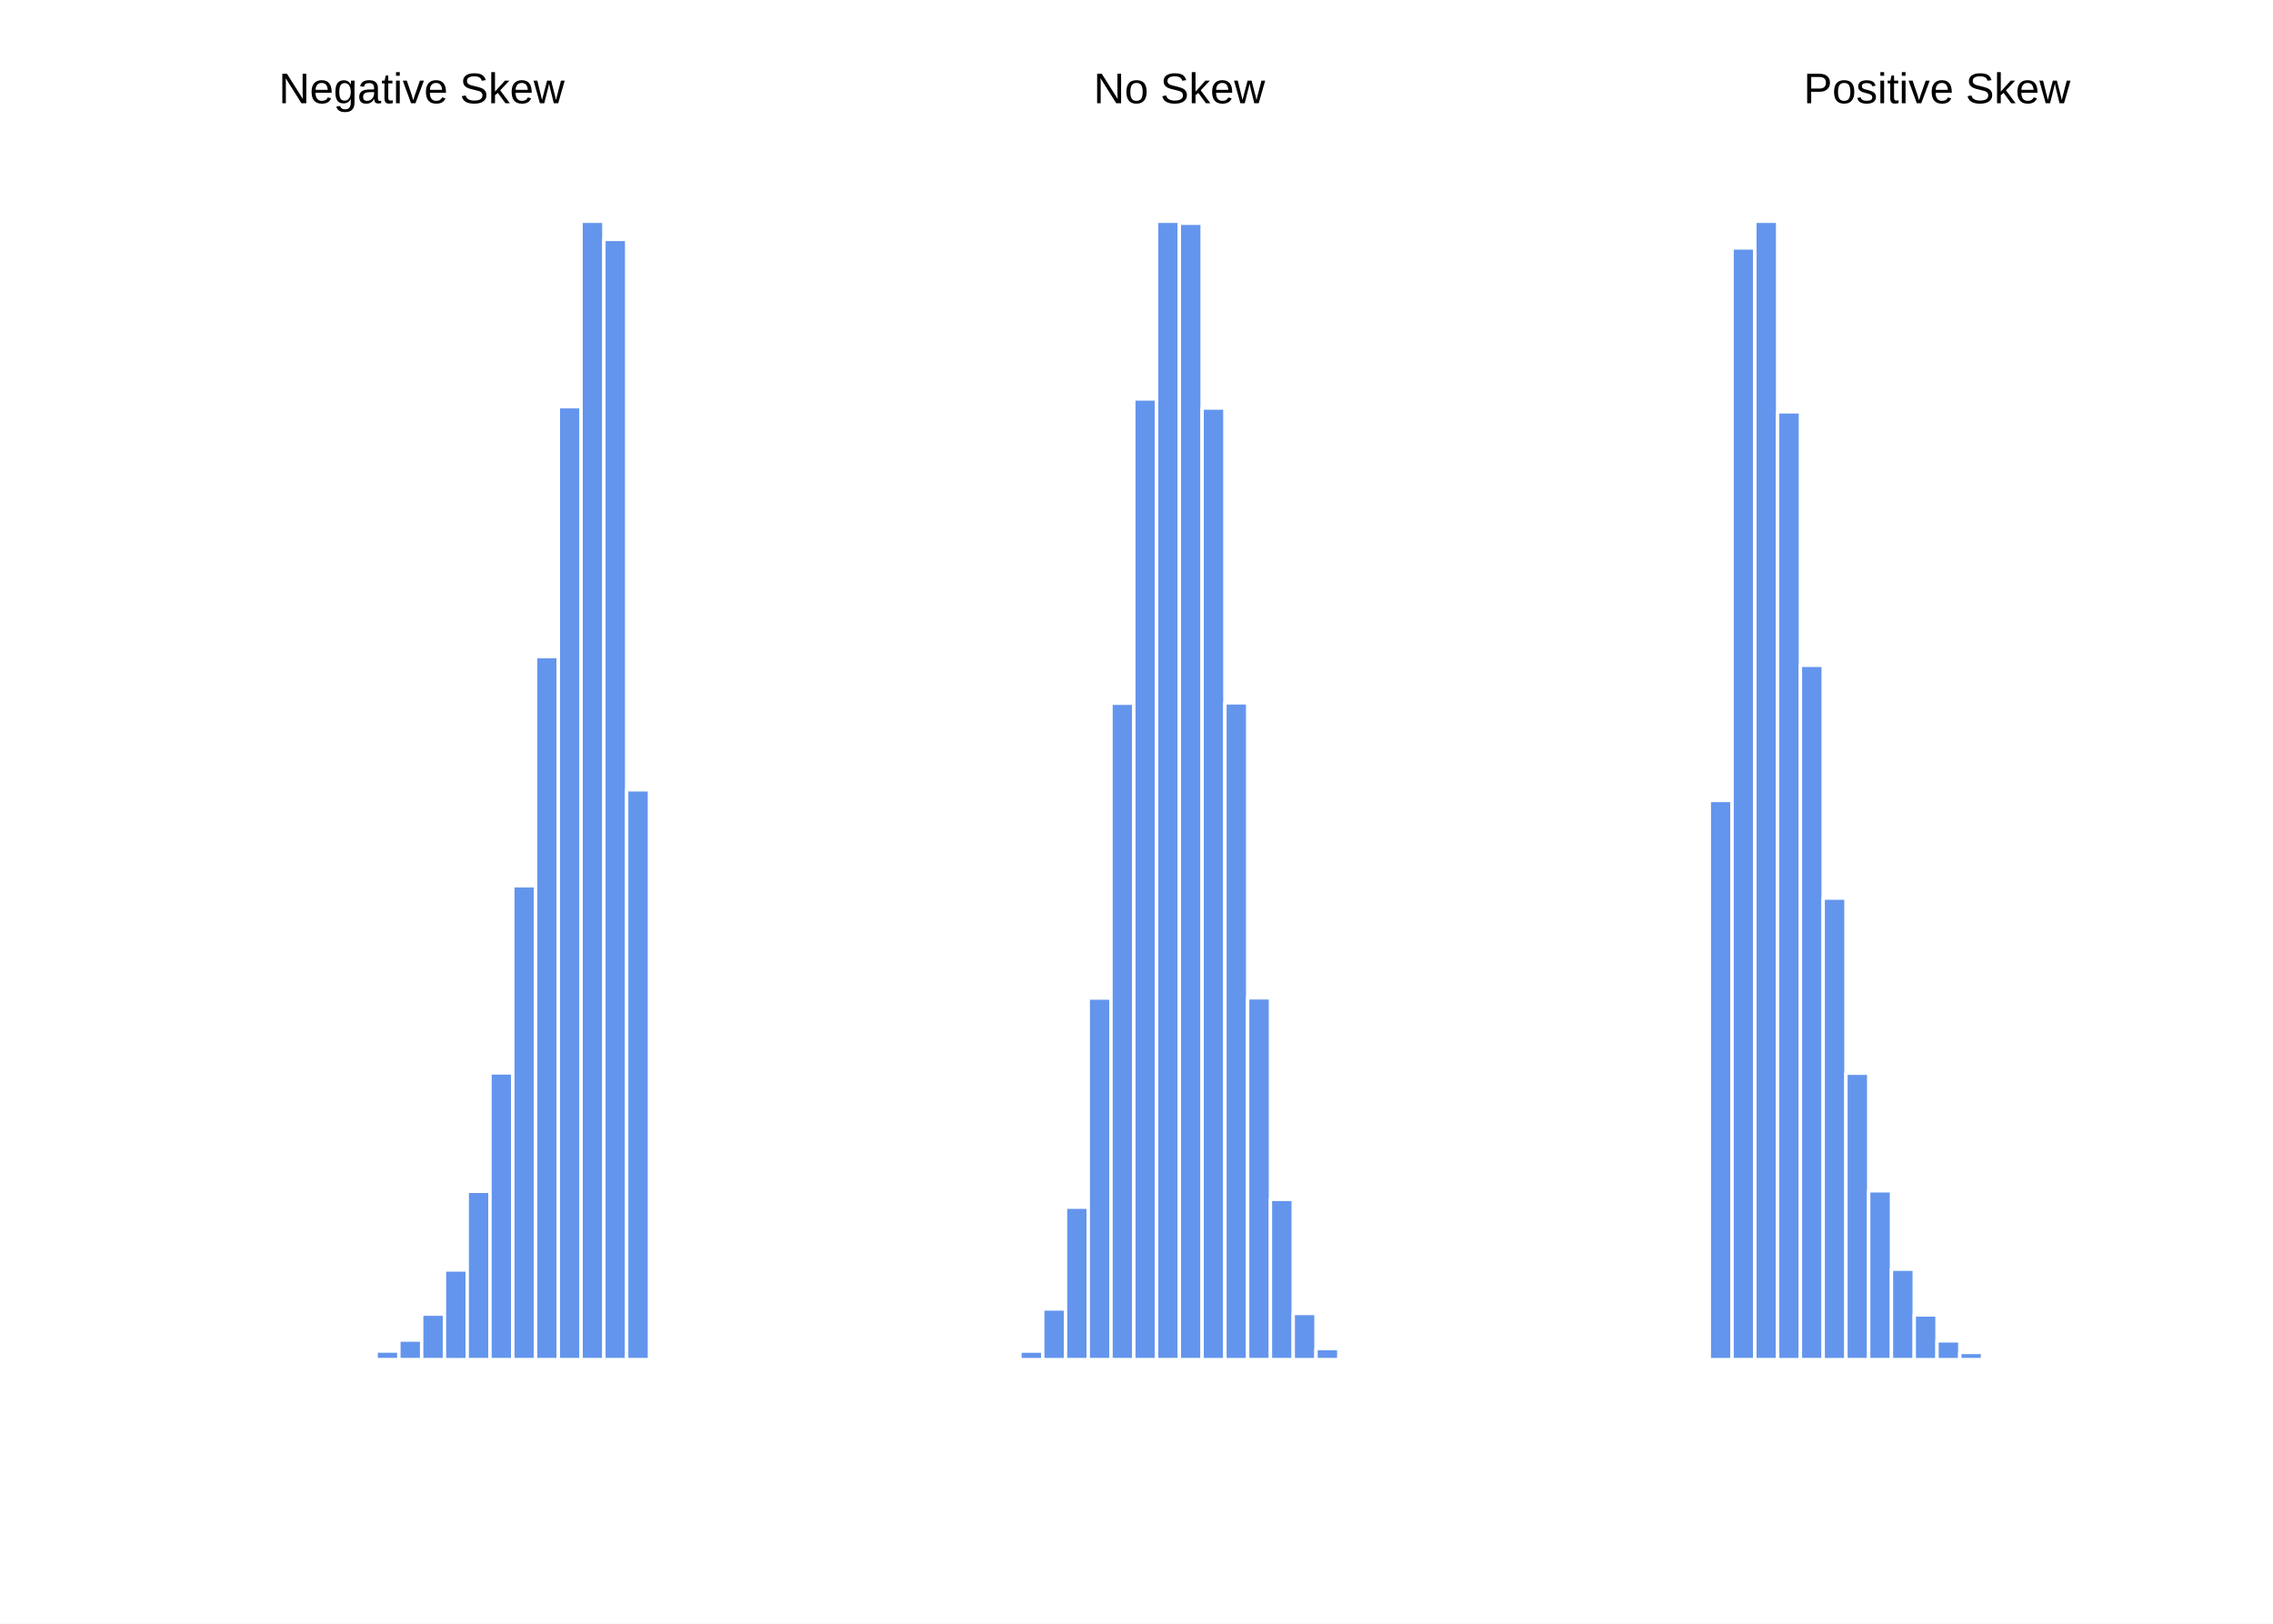
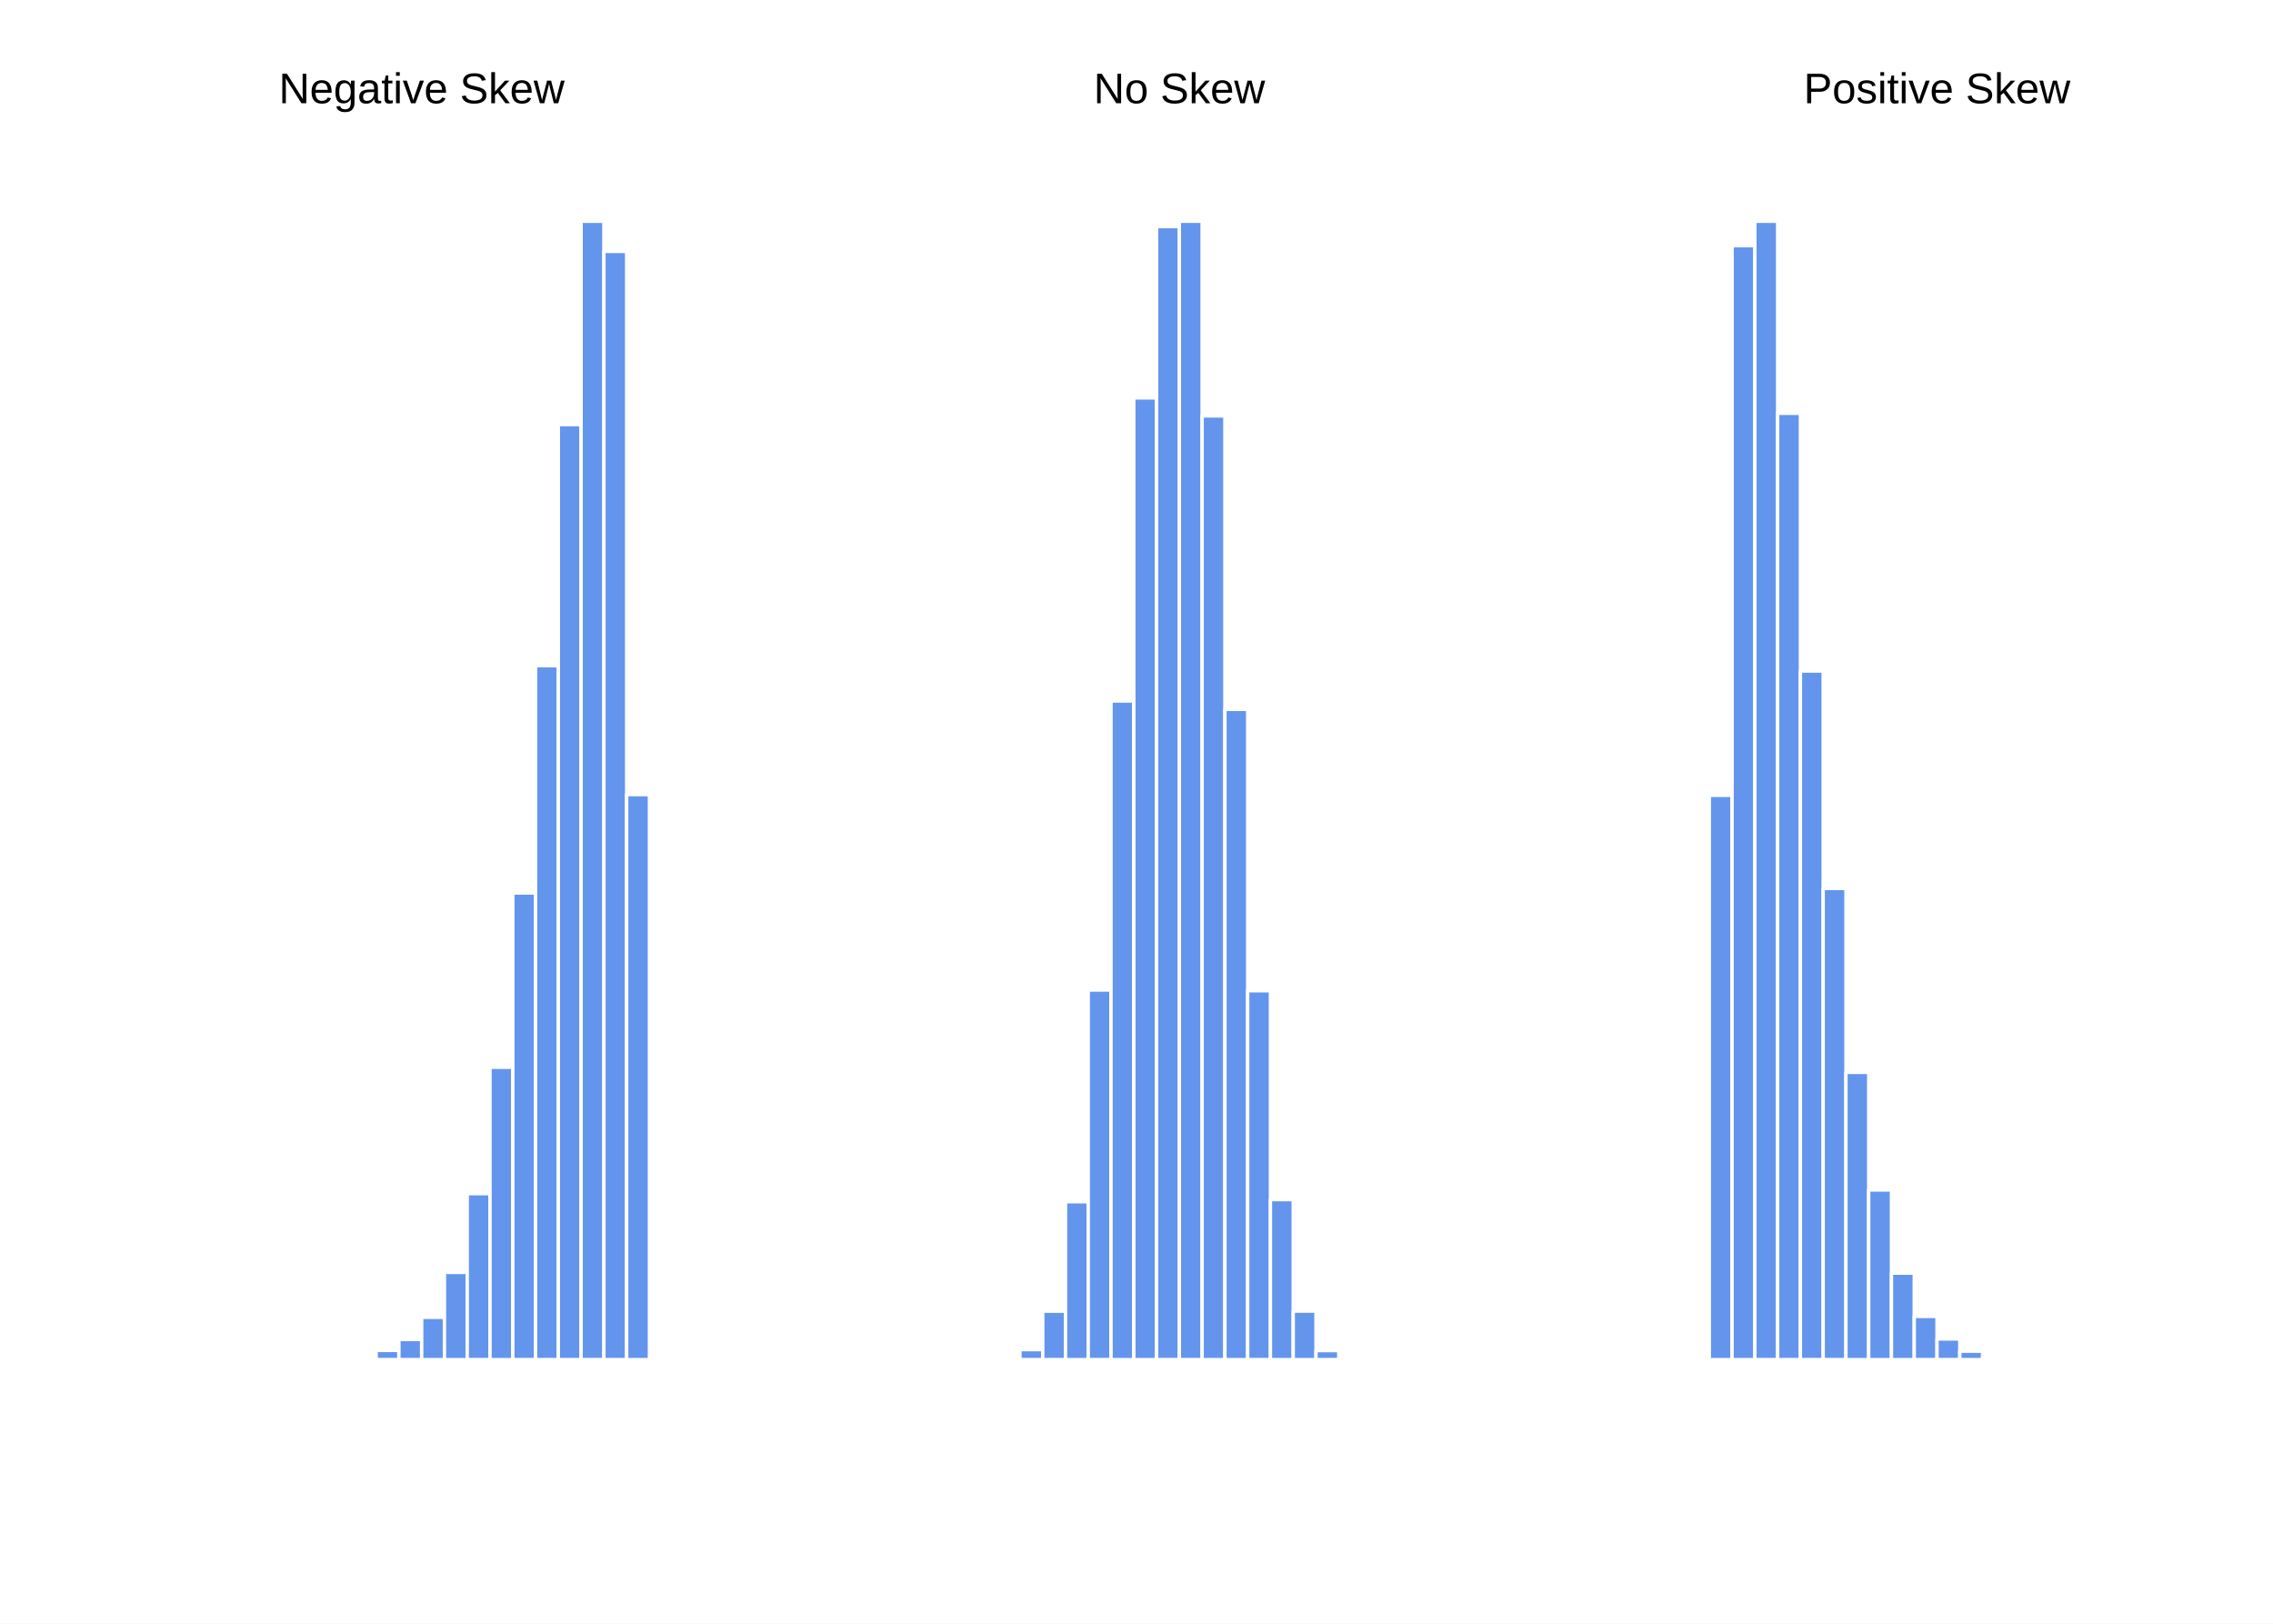
<svg xmlns="http://www.w3.org/2000/svg" class="svglite" width="504.00pt" height="360.00pt" viewBox="0 0 504.00 360.00">
  <defs>
    <style type="text/css">
    .svglite line, .svglite polyline, .svglite polygon, .svglite path, .svglite rect, .svglite circle {
      fill: none;
      stroke: #000000;
      stroke-linecap: round;
      stroke-linejoin: round;
      stroke-miterlimit: 10.00;
    }
    .svglite text {
      white-space: pre;
    }
  </style>
  </defs>
  <rect width="100%" height="100%" style="stroke: none; fill: #FFFFFF;" />
  <defs>
    <clipPath id="cpMC4wMHw1MDQuMDB8MC4wMHwzNjAuMDA=">
      <rect x="0.00" y="0.00" width="504.00" height="360.00" />
    </clipPath>
  </defs>
  <g clip-path="url(#cpMC4wMHw1MDQuMDB8MC4wMHwzNjAuMDA=)">
</g>
  <defs>
    <clipPath id="cpMzguOTd8MTQ4LjA0fDM4Ljk3fDMxMS41Mw==">
      <rect x="38.97" y="38.97" width="109.08" height="272.56" />
    </clipPath>
  </defs>
  <g clip-path="url(#cpMzguOTd8MTQ4LjA0fDM4Ljk3fDMxMS41Mw==)">
</g>
  <defs>
    <clipPath id="cpMC4wMHwxNjguMDB8MC4wMHwzNjAuMDA=">
      <rect x="0.00" y="0.00" width="168.00" height="360.00" />
    </clipPath>
  </defs>
  <g clip-path="url(#cpMC4wMHwxNjguMDB8MC4wMHwzNjAuMDA=)">
    <text x="93.50" y="22.89" text-anchor="middle" style="font-size: 9.50px; font-family: &quot;Arial&quot;;" textLength="63.38px" lengthAdjust="spacingAndGlyphs">Negative Skew</text>
  </g>
  <g clip-path="url(#cpMzguOTd8MTQ4LjA0fDM4Ljk3fDMxMS41Mw==)">
    <rect x="43.01" y="301.43" width="5.05" height="0.00" style="stroke-width: 0.75; stroke: #FFFFFF; fill: #6495ED;" />
    <rect x="48.06" y="301.43" width="5.05" height="0.00" style="stroke-width: 0.75; stroke: #FFFFFF; fill: #6495ED;" />
    <rect x="53.11" y="301.43" width="5.05" height="0.00" style="stroke-width: 0.75; stroke: #FFFFFF; fill: #6495ED;" />
    <rect x="58.16" y="301.43" width="5.05" height="0.00" style="stroke-width: 0.75; stroke: #FFFFFF; fill: #6495ED;" />
    <rect x="63.21" y="301.42" width="5.05" height="0.012" style="stroke-width: 0.75; stroke: #FFFFFF; fill: #6495ED;" />
-     <rect x="68.26" y="301.39" width="5.05" height="0.049" style="stroke-width: 0.75; stroke: #FFFFFF; fill: #6495ED;" />
-     <rect x="73.30" y="301.22" width="5.05" height="0.21" style="stroke-width: 0.75; stroke: #FFFFFF; fill: #6495ED;" />
-     <rect x="78.35" y="300.82" width="5.05" height="0.62" style="stroke-width: 0.75; stroke: #FFFFFF; fill: #6495ED;" />
-     <rect x="83.40" y="299.54" width="5.05" height="1.89" style="stroke-width: 0.75; stroke: #FFFFFF; fill: #6495ED;" />
-     <rect x="88.45" y="297.10" width="5.05" height="4.33" style="stroke-width: 0.75; stroke: #FFFFFF; fill: #6495ED;" />
-     <rect x="93.50" y="291.36" width="5.05" height="10.07" style="stroke-width: 0.75; stroke: #FFFFFF; fill: #6495ED;" />
-     <rect x="98.55" y="281.57" width="5.05" height="19.87" style="stroke-width: 0.75; stroke: #FFFFFF; fill: #6495ED;" />
-     <rect x="103.60" y="264.12" width="5.05" height="37.31" style="stroke-width: 0.75; stroke: #FFFFFF; fill: #6495ED;" />
-     <rect x="108.65" y="237.88" width="5.05" height="63.55" style="stroke-width: 0.75; stroke: #FFFFFF; fill: #6495ED;" />
-     <rect x="113.70" y="196.39" width="5.05" height="105.04" style="stroke-width: 0.75; stroke: #FFFFFF; fill: #6495ED;" />
-     <rect x="118.75" y="145.58" width="5.05" height="155.85" style="stroke-width: 0.75; stroke: #FFFFFF; fill: #6495ED;" />
-     <rect x="123.80" y="90.17" width="5.05" height="211.26" style="stroke-width: 0.75; stroke: #FFFFFF; fill: #6495ED;" />
+     <rect x="68.26" y="301.36" width="5.05" height="0.074" style="stroke-width: 0.75; stroke: #FFFFFF; fill: #6495ED;" />
+     <rect x="73.30" y="301.23" width="5.05" height="0.21" style="stroke-width: 0.75; stroke: #FFFFFF; fill: #6495ED;" />
+     <rect x="78.35" y="300.74" width="5.05" height="0.70" style="stroke-width: 0.75; stroke: #FFFFFF; fill: #6495ED;" />
+     <rect x="83.40" y="299.41" width="5.05" height="2.02" style="stroke-width: 0.75; stroke: #FFFFFF; fill: #6495ED;" />
+     <rect x="88.45" y="296.97" width="5.05" height="4.46" style="stroke-width: 0.75; stroke: #FFFFFF; fill: #6495ED;" />
+     <rect x="93.50" y="292.06" width="5.05" height="9.38" style="stroke-width: 0.75; stroke: #FFFFFF; fill: #6495ED;" />
+     <rect x="98.55" y="282.11" width="5.05" height="19.33" style="stroke-width: 0.75; stroke: #FFFFFF; fill: #6495ED;" />
+     <rect x="103.60" y="264.65" width="5.05" height="36.78" style="stroke-width: 0.75; stroke: #FFFFFF; fill: #6495ED;" />
+     <rect x="108.65" y="236.62" width="5.05" height="64.82" style="stroke-width: 0.75; stroke: #FFFFFF; fill: #6495ED;" />
+     <rect x="113.70" y="197.98" width="5.05" height="103.45" style="stroke-width: 0.75; stroke: #FFFFFF; fill: #6495ED;" />
+     <rect x="118.75" y="147.58" width="5.05" height="153.85" style="stroke-width: 0.75; stroke: #FFFFFF; fill: #6495ED;" />
+     <rect x="123.80" y="94.14" width="5.05" height="207.29" style="stroke-width: 0.75; stroke: #FFFFFF; fill: #6495ED;" />
    <rect x="128.85" y="49.06" width="5.05" height="252.37" style="stroke-width: 0.75; stroke: #FFFFFF; fill: #6495ED;" />
-     <rect x="133.90" y="53.08" width="5.05" height="248.35" style="stroke-width: 0.75; stroke: #FFFFFF; fill: #6495ED;" />
-     <rect x="138.95" y="175.11" width="5.05" height="126.32" style="stroke-width: 0.75; stroke: #FFFFFF; fill: #6495ED;" />
+     <rect x="133.90" y="55.74" width="5.05" height="245.69" style="stroke-width: 0.75; stroke: #FFFFFF; fill: #6495ED;" />
+     <rect x="138.95" y="176.17" width="5.05" height="125.27" style="stroke-width: 0.75; stroke: #FFFFFF; fill: #6495ED;" />
  </g>
  <defs>
    <clipPath id="cpMjA2Ljk3fDMxNi4wNHwzOC45N3wzMTEuNTM=">
      <rect x="206.97" y="38.97" width="109.08" height="272.56" />
    </clipPath>
  </defs>
  <g clip-path="url(#cpMjA2Ljk3fDMxNi4wNHwzOC45N3wzMTEuNTM=)">
</g>
  <defs>
    <clipPath id="cpMTY4LjAwfDMzNi4wMHwwLjAwfDM2MC4wMA==">
      <rect x="168.00" y="0.00" width="168.00" height="360.00" />
    </clipPath>
  </defs>
  <g clip-path="url(#cpMTY4LjAwfDMzNi4wMHwwLjAwfDM2MC4wMA==)">
    <text x="261.50" y="22.89" text-anchor="middle" style="font-size: 9.50px; font-family: &quot;Arial&quot;;" textLength="38.02px" lengthAdjust="spacingAndGlyphs">No Skew</text>
  </g>
  <g clip-path="url(#cpMjA2Ljk3fDMxNi4wNHwzOC45N3wzMTEuNTM=)">
    <rect x="211.01" y="301.43" width="5.05" height="0.00" style="stroke-width: 0.75; stroke: #FFFFFF; fill: #6495ED;" />
    <rect x="216.06" y="301.43" width="5.05" height="0.00" style="stroke-width: 0.75; stroke: #FFFFFF; fill: #6495ED;" />
-     <rect x="221.11" y="301.18" width="5.05" height="0.25" style="stroke-width: 0.75; stroke: #FFFFFF; fill: #6495ED;" />
-     <rect x="226.16" y="299.55" width="5.05" height="1.89" style="stroke-width: 0.75; stroke: #FFFFFF; fill: #6495ED;" />
-     <rect x="231.21" y="290.21" width="5.05" height="11.23" style="stroke-width: 0.75; stroke: #FFFFFF; fill: #6495ED;" />
-     <rect x="236.26" y="267.65" width="5.05" height="33.78" style="stroke-width: 0.75; stroke: #FFFFFF; fill: #6495ED;" />
-     <rect x="241.30" y="221.28" width="5.05" height="80.15" style="stroke-width: 0.75; stroke: #FFFFFF; fill: #6495ED;" />
-     <rect x="246.35" y="155.90" width="5.05" height="145.53" style="stroke-width: 0.75; stroke: #FFFFFF; fill: #6495ED;" />
-     <rect x="251.40" y="88.45" width="5.05" height="212.98" style="stroke-width: 0.75; stroke: #FFFFFF; fill: #6495ED;" />
-     <rect x="256.45" y="49.06" width="5.05" height="252.37" style="stroke-width: 0.75; stroke: #FFFFFF; fill: #6495ED;" />
-     <rect x="261.50" y="49.50" width="5.05" height="251.93" style="stroke-width: 0.75; stroke: #FFFFFF; fill: #6495ED;" />
-     <rect x="266.55" y="90.46" width="5.05" height="210.98" style="stroke-width: 0.75; stroke: #FFFFFF; fill: #6495ED;" />
-     <rect x="271.60" y="155.83" width="5.05" height="145.61" style="stroke-width: 0.75; stroke: #FFFFFF; fill: #6495ED;" />
-     <rect x="276.65" y="221.22" width="5.05" height="80.21" style="stroke-width: 0.75; stroke: #FFFFFF; fill: #6495ED;" />
-     <rect x="281.70" y="265.91" width="5.05" height="35.52" style="stroke-width: 0.75; stroke: #FFFFFF; fill: #6495ED;" />
-     <rect x="286.75" y="291.20" width="5.05" height="10.24" style="stroke-width: 0.75; stroke: #FFFFFF; fill: #6495ED;" />
-     <rect x="291.80" y="299.00" width="5.05" height="2.43" style="stroke-width: 0.75; stroke: #FFFFFF; fill: #6495ED;" />
-     <rect x="296.85" y="301.29" width="5.05" height="0.15" style="stroke-width: 0.75; stroke: #FFFFFF; fill: #6495ED;" />
+     <rect x="221.11" y="301.10" width="5.05" height="0.34" style="stroke-width: 0.75; stroke: #FFFFFF; fill: #6495ED;" />
+     <rect x="226.16" y="299.23" width="5.05" height="2.20" style="stroke-width: 0.75; stroke: #FFFFFF; fill: #6495ED;" />
+     <rect x="231.21" y="290.71" width="5.05" height="10.72" style="stroke-width: 0.75; stroke: #FFFFFF; fill: #6495ED;" />
+     <rect x="236.26" y="266.43" width="5.05" height="35.01" style="stroke-width: 0.75; stroke: #FFFFFF; fill: #6495ED;" />
+     <rect x="241.30" y="219.50" width="5.05" height="81.93" style="stroke-width: 0.75; stroke: #FFFFFF; fill: #6495ED;" />
+     <rect x="246.35" y="155.42" width="5.05" height="146.02" style="stroke-width: 0.75; stroke: #FFFFFF; fill: #6495ED;" />
+     <rect x="251.40" y="88.22" width="5.05" height="213.22" style="stroke-width: 0.75; stroke: #FFFFFF; fill: #6495ED;" />
+     <rect x="256.45" y="50.24" width="5.05" height="251.19" style="stroke-width: 0.75; stroke: #FFFFFF; fill: #6495ED;" />
+     <rect x="261.50" y="49.06" width="5.05" height="252.37" style="stroke-width: 0.75; stroke: #FFFFFF; fill: #6495ED;" />
+     <rect x="266.55" y="92.21" width="5.05" height="209.23" style="stroke-width: 0.75; stroke: #FFFFFF; fill: #6495ED;" />
+     <rect x="271.60" y="157.28" width="5.05" height="144.16" style="stroke-width: 0.75; stroke: #FFFFFF; fill: #6495ED;" />
+     <rect x="276.65" y="219.66" width="5.05" height="81.77" style="stroke-width: 0.75; stroke: #FFFFFF; fill: #6495ED;" />
+     <rect x="281.70" y="265.97" width="5.05" height="35.47" style="stroke-width: 0.75; stroke: #FFFFFF; fill: #6495ED;" />
+     <rect x="286.75" y="290.69" width="5.05" height="10.75" style="stroke-width: 0.75; stroke: #FFFFFF; fill: #6495ED;" />
+     <rect x="291.80" y="299.44" width="5.05" height="1.99" style="stroke-width: 0.75; stroke: #FFFFFF; fill: #6495ED;" />
+     <rect x="296.85" y="301.24" width="5.05" height="0.19" style="stroke-width: 0.75; stroke: #FFFFFF; fill: #6495ED;" />
    <rect x="301.90" y="301.43" width="5.05" height="0.00" style="stroke-width: 0.75; stroke: #FFFFFF; fill: #6495ED;" />
    <rect x="306.95" y="301.43" width="5.05" height="0.00" style="stroke-width: 0.75; stroke: #FFFFFF; fill: #6495ED;" />
  </g>
  <defs>
    <clipPath id="cpMzc0Ljk3fDQ4NC4wNHwzOC45N3wzMTEuNTM=">
      <rect x="374.97" y="38.97" width="109.08" height="272.56" />
    </clipPath>
  </defs>
  <g clip-path="url(#cpMzc0Ljk3fDQ4NC4wNHwzOC45N3wzMTEuNTM=)">
</g>
  <defs>
    <clipPath id="cpMzM2LjAwfDUwNC4wMHwwLjAwfDM2MC4wMA==">
      <rect x="336.00" y="0.00" width="168.00" height="360.00" />
    </clipPath>
  </defs>
  <g clip-path="url(#cpMzM2LjAwfDUwNC4wMHwwLjAwfDM2MC4wMA==)">
    <text x="429.50" y="22.89" text-anchor="middle" style="font-size: 9.50px; font-family: &quot;Arial&quot;;" textLength="59.15px" lengthAdjust="spacingAndGlyphs">Positive Skew</text>
  </g>
  <g clip-path="url(#cpMzc0Ljk3fDQ4NC4wNHwzOC45N3wzMTEuNTM=)">
-     <rect x="379.01" y="177.46" width="5.05" height="123.98" style="stroke-width: 0.75; stroke: #FFFFFF; fill: #6495ED;" />
-     <rect x="384.06" y="54.97" width="5.05" height="246.46" style="stroke-width: 0.75; stroke: #FFFFFF; fill: #6495ED;" />
+     <rect x="379.01" y="176.33" width="5.05" height="125.11" style="stroke-width: 0.75; stroke: #FFFFFF; fill: #6495ED;" />
+     <rect x="384.06" y="54.47" width="5.05" height="246.97" style="stroke-width: 0.75; stroke: #FFFFFF; fill: #6495ED;" />
    <rect x="389.11" y="49.06" width="5.05" height="252.37" style="stroke-width: 0.75; stroke: #FFFFFF; fill: #6495ED;" />
-     <rect x="394.16" y="91.31" width="5.05" height="210.13" style="stroke-width: 0.75; stroke: #FFFFFF; fill: #6495ED;" />
-     <rect x="399.21" y="147.51" width="5.05" height="153.92" style="stroke-width: 0.75; stroke: #FFFFFF; fill: #6495ED;" />
-     <rect x="404.26" y="199.11" width="5.05" height="102.33" style="stroke-width: 0.75; stroke: #FFFFFF; fill: #6495ED;" />
-     <rect x="409.30" y="237.94" width="5.05" height="63.49" style="stroke-width: 0.75; stroke: #FFFFFF; fill: #6495ED;" />
-     <rect x="414.35" y="264.02" width="5.05" height="37.41" style="stroke-width: 0.75; stroke: #FFFFFF; fill: #6495ED;" />
-     <rect x="419.40" y="281.40" width="5.05" height="20.03" style="stroke-width: 0.75; stroke: #FFFFFF; fill: #6495ED;" />
-     <rect x="424.45" y="291.54" width="5.05" height="9.90" style="stroke-width: 0.75; stroke: #FFFFFF; fill: #6495ED;" />
-     <rect x="429.50" y="297.28" width="5.05" height="4.16" style="stroke-width: 0.75; stroke: #FFFFFF; fill: #6495ED;" />
-     <rect x="434.55" y="299.85" width="5.05" height="1.58" style="stroke-width: 0.75; stroke: #FFFFFF; fill: #6495ED;" />
-     <rect x="439.60" y="300.77" width="5.05" height="0.66" style="stroke-width: 0.75; stroke: #FFFFFF; fill: #6495ED;" />
-     <rect x="444.65" y="301.25" width="5.05" height="0.18" style="stroke-width: 0.75; stroke: #FFFFFF; fill: #6495ED;" />
-     <rect x="449.70" y="301.40" width="5.05" height="0.037" style="stroke-width: 0.75; stroke: #FFFFFF; fill: #6495ED;" />
-     <rect x="454.75" y="301.42" width="5.05" height="0.012" style="stroke-width: 0.75; stroke: #FFFFFF; fill: #6495ED;" />
-     <rect x="459.80" y="301.43" width="5.05" height="0.00" style="stroke-width: 0.75; stroke: #FFFFFF; fill: #6495ED;" />
+     <rect x="394.16" y="91.63" width="5.05" height="209.80" style="stroke-width: 0.75; stroke: #FFFFFF; fill: #6495ED;" />
+     <rect x="399.21" y="148.78" width="5.05" height="152.65" style="stroke-width: 0.75; stroke: #FFFFFF; fill: #6495ED;" />
+     <rect x="404.26" y="196.98" width="5.05" height="104.45" style="stroke-width: 0.75; stroke: #FFFFFF; fill: #6495ED;" />
+     <rect x="409.30" y="237.76" width="5.05" height="63.68" style="stroke-width: 0.75; stroke: #FFFFFF; fill: #6495ED;" />
+     <rect x="414.35" y="263.83" width="5.05" height="37.61" style="stroke-width: 0.75; stroke: #FFFFFF; fill: #6495ED;" />
+     <rect x="419.40" y="282.27" width="5.05" height="19.17" style="stroke-width: 0.75; stroke: #FFFFFF; fill: #6495ED;" />
+     <rect x="424.45" y="291.86" width="5.05" height="9.57" style="stroke-width: 0.75; stroke: #FFFFFF; fill: #6495ED;" />
+     <rect x="429.50" y="296.86" width="5.05" height="4.57" style="stroke-width: 0.75; stroke: #FFFFFF; fill: #6495ED;" />
+     <rect x="434.55" y="299.58" width="5.05" height="1.86" style="stroke-width: 0.75; stroke: #FFFFFF; fill: #6495ED;" />
+     <rect x="439.60" y="300.86" width="5.05" height="0.58" style="stroke-width: 0.75; stroke: #FFFFFF; fill: #6495ED;" />
+     <rect x="444.65" y="301.31" width="5.05" height="0.12" style="stroke-width: 0.75; stroke: #FFFFFF; fill: #6495ED;" />
+     <rect x="449.70" y="301.37" width="5.05" height="0.061" style="stroke-width: 0.75; stroke: #FFFFFF; fill: #6495ED;" />
+     <rect x="454.75" y="301.43" width="5.05" height="0.00" style="stroke-width: 0.75; stroke: #FFFFFF; fill: #6495ED;" />
+     <rect x="459.80" y="301.42" width="5.05" height="0.012" style="stroke-width: 0.75; stroke: #FFFFFF; fill: #6495ED;" />
    <rect x="464.85" y="301.43" width="5.05" height="0.00" style="stroke-width: 0.75; stroke: #FFFFFF; fill: #6495ED;" />
    <rect x="469.90" y="301.43" width="5.05" height="0.00" style="stroke-width: 0.75; stroke: #FFFFFF; fill: #6495ED;" />
    <rect x="474.95" y="301.43" width="5.05" height="0.00" style="stroke-width: 0.75; stroke: #FFFFFF; fill: #6495ED;" />
  </g>
</svg>
